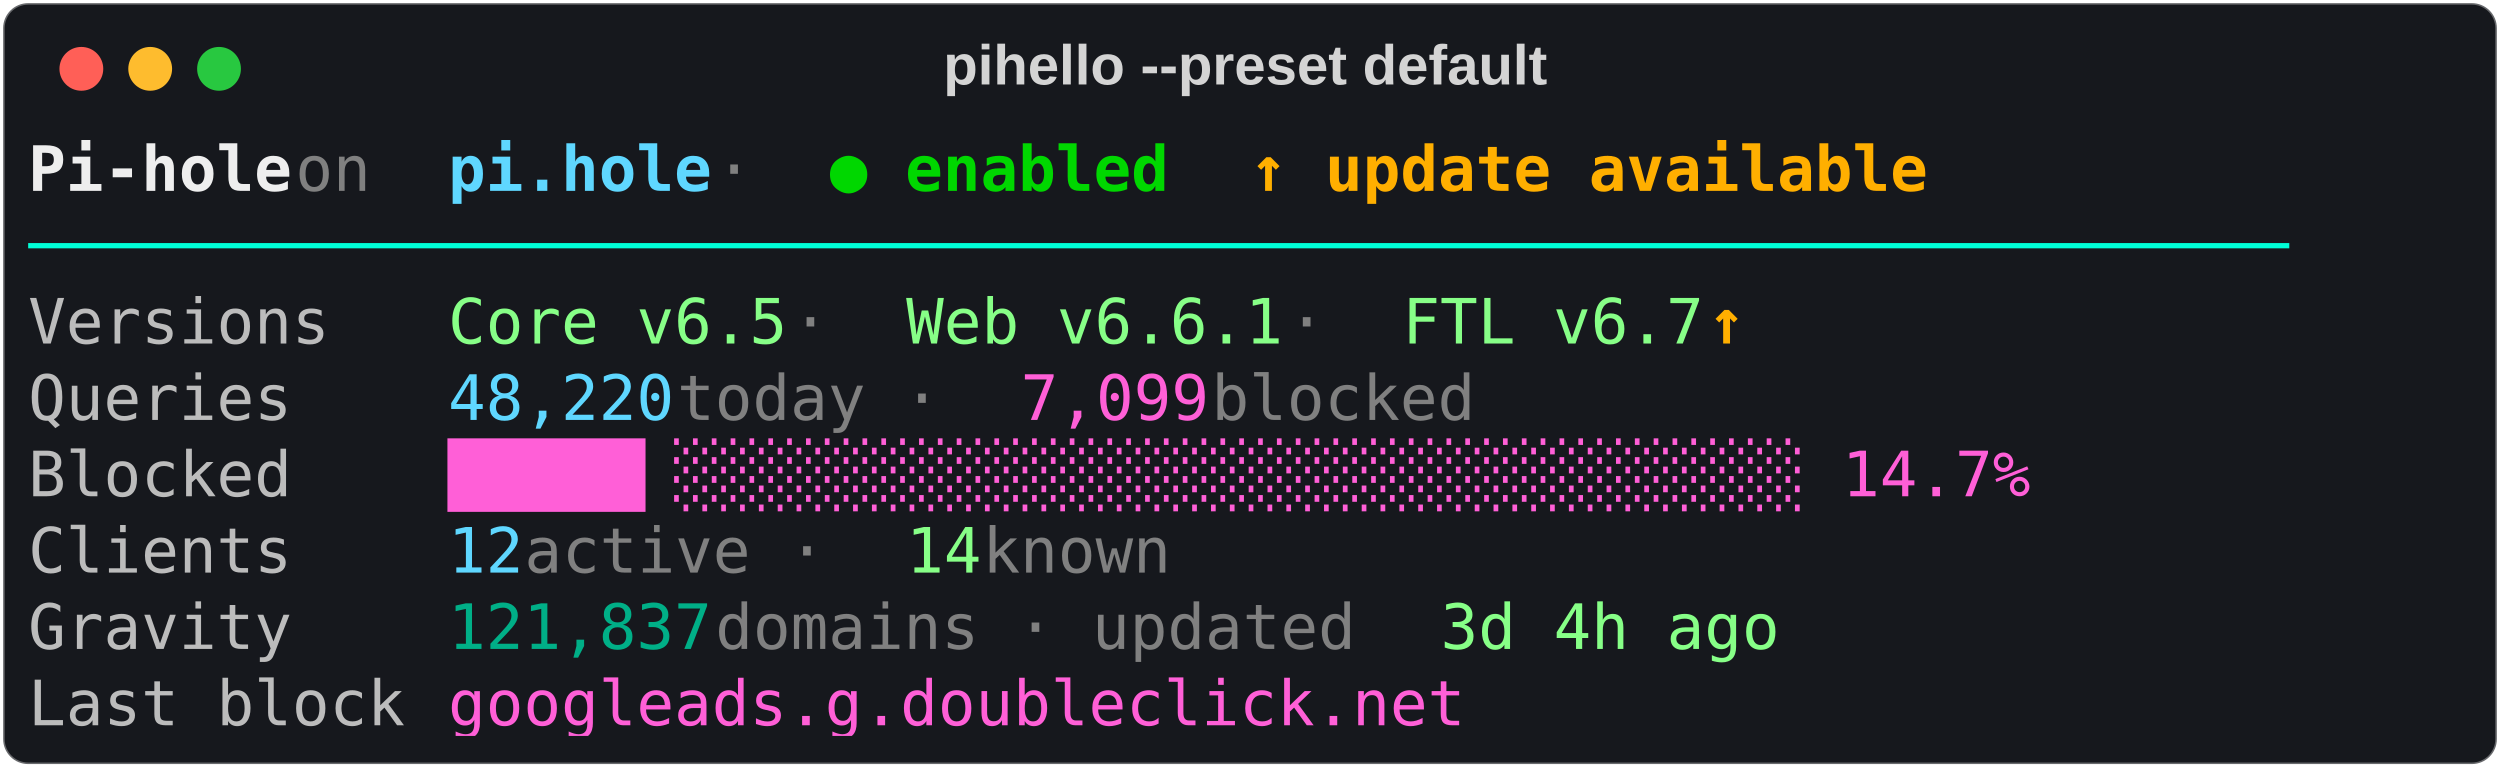
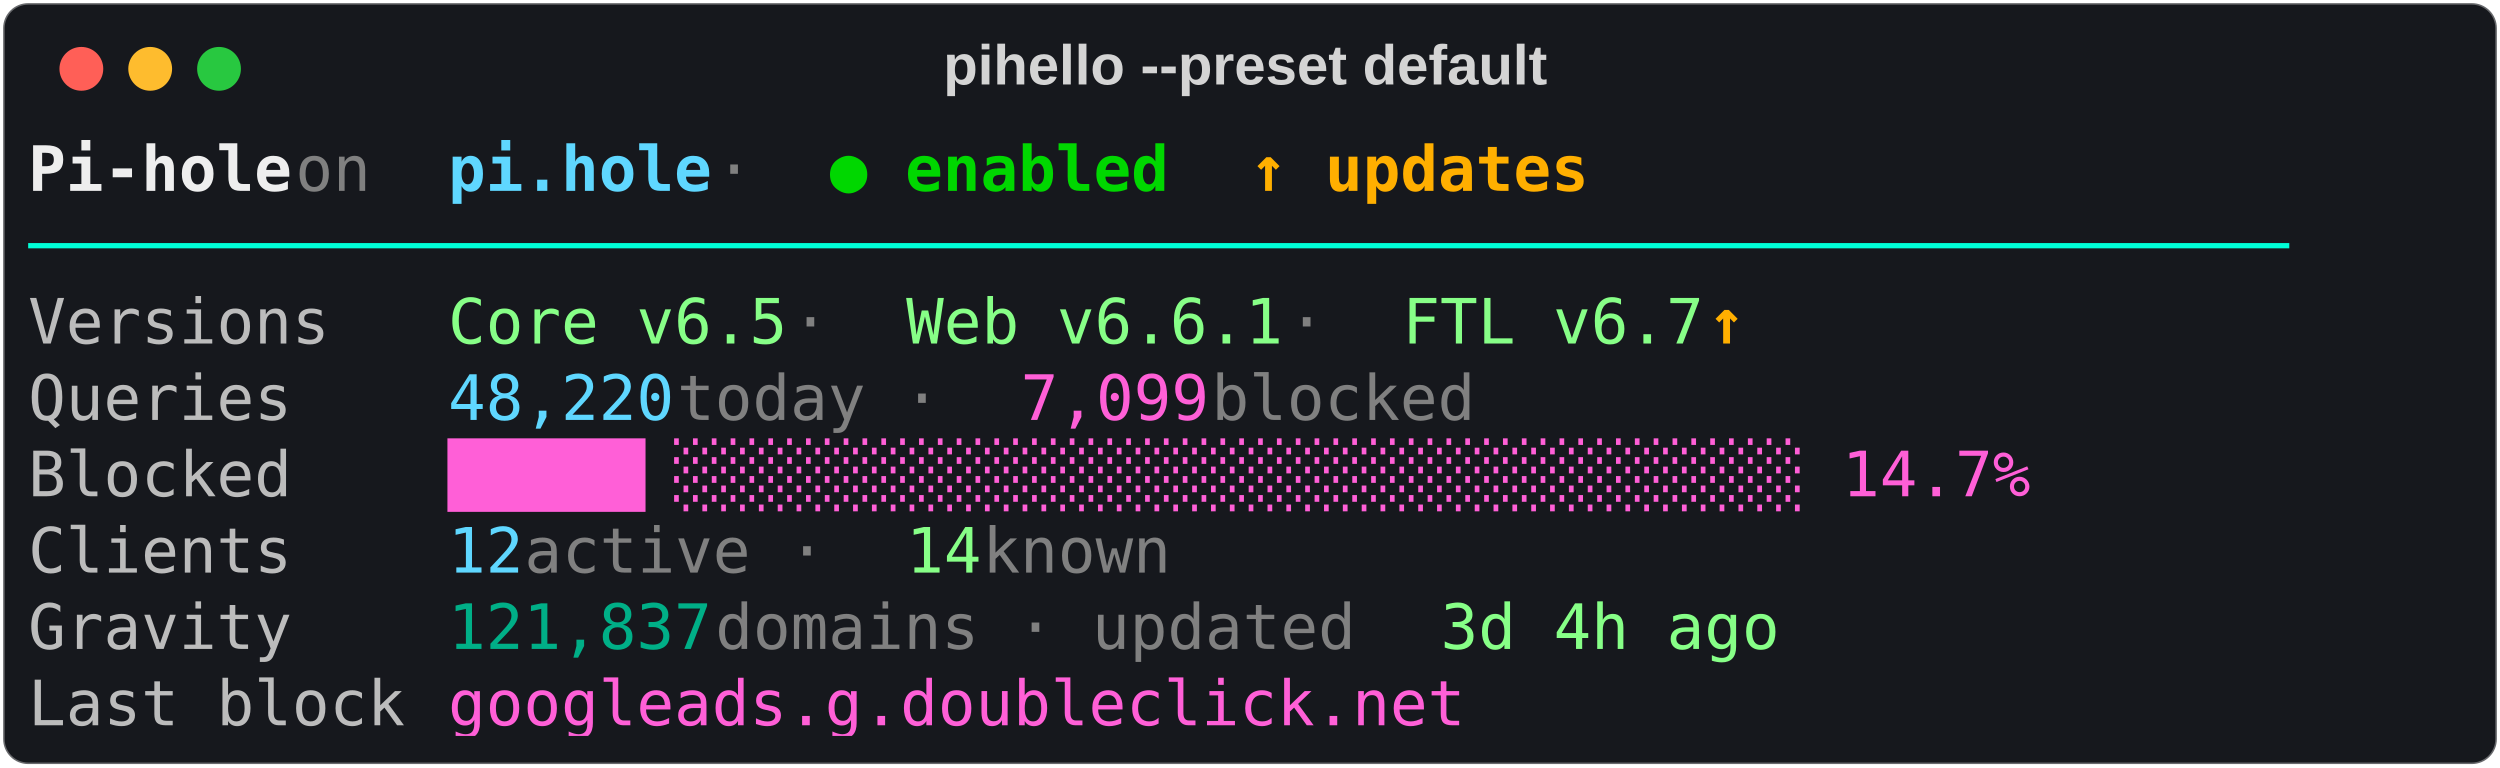
<svg xmlns="http://www.w3.org/2000/svg" class="rich-terminal" viewBox="0 0 799 245.2">
  <style>

    @font-face {
        font-family: "Fira Code";
        src: local("FiraCode-Regular"),
                url("https://cdnjs.cloudflare.com/ajax/libs/firacode/6.2.0/woff2/FiraCode-Regular.woff2") format("woff2"),
                url("https://cdnjs.cloudflare.com/ajax/libs/firacode/6.2.0/woff/FiraCode-Regular.woff") format("woff");
        font-style: normal;
        font-weight: 400;
    }
    @font-face {
        font-family: "Fira Code";
        src: local("FiraCode-Bold"),
                url("https://cdnjs.cloudflare.com/ajax/libs/firacode/6.2.0/woff2/FiraCode-Bold.woff2") format("woff2"),
                url("https://cdnjs.cloudflare.com/ajax/libs/firacode/6.2.0/woff/FiraCode-Bold.woff") format("woff");
        font-style: bold;
        font-weight: 700;
    }

-     .terminal-353867731-matrix {
+     .terminal-1654232197-matrix {
        font-family: Fira Code, monospace;
        font-size: 20px;
        line-height: 24.4px;
        font-variant-east-asian: full-width;
    }

-     .terminal-353867731-title {
+     .terminal-1654232197-title {
        font-size: 18px;
        font-weight: bold;
        font-family: arial;
    }

-     .terminal-353867731-r1 { fill: #eeeeee;font-weight: bold }
- .terminal-353867731-r2 { fill: #808080 }
- .terminal-353867731-r3 { fill: #5fd7ff;font-weight: bold }
- .terminal-353867731-r4 { fill: #00d700;font-weight: bold }
- .terminal-353867731-r5 { fill: #ffaf00;font-weight: bold }
- .terminal-353867731-r6 { fill: #d4d4d4 }
- .terminal-353867731-r7 { fill: #00ffd7 }
- .terminal-353867731-r8 { fill: #bcbcbc }
- .terminal-353867731-r9 { fill: #87ff87 }
- .terminal-353867731-r10 { fill: #5fd7ff }
- .terminal-353867731-r11 { fill: #ff5fd7 }
- .terminal-353867731-r12 { fill: #00af87 }
+     .terminal-1654232197-r1 { fill: #eeeeee;font-weight: bold }
+ .terminal-1654232197-r2 { fill: #808080 }
+ .terminal-1654232197-r3 { fill: #5fd7ff;font-weight: bold }
+ .terminal-1654232197-r4 { fill: #00d700;font-weight: bold }
+ .terminal-1654232197-r5 { fill: #ffaf00;font-weight: bold }
+ .terminal-1654232197-r6 { fill: #d4d4d4 }
+ .terminal-1654232197-r7 { fill: #00ffd7 }
+ .terminal-1654232197-r8 { fill: #bcbcbc }
+ .terminal-1654232197-r9 { fill: #87ff87 }
+ .terminal-1654232197-r10 { fill: #5fd7ff }
+ .terminal-1654232197-r11 { fill: #ff5fd7 }
+ .terminal-1654232197-r12 { fill: #00af87 }
    </style>
  <defs>
-     <clipPath id="terminal-353867731-clip-terminal">
+     <clipPath id="terminal-1654232197-clip-terminal">
      <rect x="0" y="0" width="779.8" height="194.2" />
    </clipPath>
-     <clipPath id="terminal-353867731-line-0">
+     <clipPath id="terminal-1654232197-line-0">
      <rect x="0" y="1.5" width="780.8" height="24.65" />
    </clipPath>
-     <clipPath id="terminal-353867731-line-1">
+     <clipPath id="terminal-1654232197-line-1">
      <rect x="0" y="25.9" width="780.8" height="24.65" />
    </clipPath>
-     <clipPath id="terminal-353867731-line-2">
+     <clipPath id="terminal-1654232197-line-2">
      <rect x="0" y="50.3" width="780.8" height="24.65" />
    </clipPath>
-     <clipPath id="terminal-353867731-line-3">
+     <clipPath id="terminal-1654232197-line-3">
      <rect x="0" y="74.7" width="780.8" height="24.65" />
    </clipPath>
-     <clipPath id="terminal-353867731-line-4">
+     <clipPath id="terminal-1654232197-line-4">
      <rect x="0" y="99.1" width="780.8" height="24.65" />
    </clipPath>
-     <clipPath id="terminal-353867731-line-5">
+     <clipPath id="terminal-1654232197-line-5">
      <rect x="0" y="123.5" width="780.8" height="24.65" />
    </clipPath>
-     <clipPath id="terminal-353867731-line-6">
+     <clipPath id="terminal-1654232197-line-6">
      <rect x="0" y="147.9" width="780.8" height="24.65" />
    </clipPath>
  </defs>
  <rect fill="#16181d" stroke="rgba(255,255,255,0.35)" stroke-width="1" x="1" y="1" width="797" height="243.2" rx="8" />
-   <text class="terminal-353867731-title" fill="#d4d4d4" text-anchor="middle" x="398" y="27">pihello --preset default</text>
+   <text class="terminal-1654232197-title" fill="#d4d4d4" text-anchor="middle" x="398" y="27">pihello --preset default</text>
  <g transform="translate(26,22)">
    <circle cx="0" cy="0" r="7" fill="#ff5f57" />
    <circle cx="22" cy="0" r="7" fill="#febc2e" />
    <circle cx="44" cy="0" r="7" fill="#28c840" />
  </g>
-   <g transform="translate(9, 41)" clip-path="url(#terminal-353867731-clip-terminal)">
-     <g class="terminal-353867731-matrix">
-       <text class="terminal-353867731-r1" x="0" y="20" textLength="85.4" clip-path="url(#terminal-353867731-line-0)">Pi-hole</text>
-       <text class="terminal-353867731-r2" x="85.4" y="20" textLength="48.8" clip-path="url(#terminal-353867731-line-0)"> on </text>
-       <text class="terminal-353867731-r3" x="134.2" y="20" textLength="85.4" clip-path="url(#terminal-353867731-line-0)">pi.hole</text>
-       <text class="terminal-353867731-r2" x="219.6" y="20" textLength="36.6" clip-path="url(#terminal-353867731-line-0)"> · </text>
-       <text class="terminal-353867731-r4" x="256.2" y="20" textLength="109.8" clip-path="url(#terminal-353867731-line-0)">● enabled</text>
-       <text class="terminal-353867731-r5" x="390.4" y="20" textLength="219.6" clip-path="url(#terminal-353867731-line-0)">↑ update available</text>
-       <text class="terminal-353867731-r6" x="780.8" y="20" textLength="12.2" clip-path="url(#terminal-353867731-line-0)">
+   <g transform="translate(9, 41)" clip-path="url(#terminal-1654232197-clip-terminal)">
+     <g class="terminal-1654232197-matrix">
+       <text class="terminal-1654232197-r1" x="0" y="20" textLength="85.4" clip-path="url(#terminal-1654232197-line-0)">Pi-hole</text>
+       <text class="terminal-1654232197-r2" x="85.4" y="20" textLength="48.8" clip-path="url(#terminal-1654232197-line-0)"> on </text>
+       <text class="terminal-1654232197-r3" x="134.2" y="20" textLength="85.4" clip-path="url(#terminal-1654232197-line-0)">pi.hole</text>
+       <text class="terminal-1654232197-r2" x="219.6" y="20" textLength="36.6" clip-path="url(#terminal-1654232197-line-0)"> · </text>
+       <text class="terminal-1654232197-r4" x="256.2" y="20" textLength="109.8" clip-path="url(#terminal-1654232197-line-0)">● enabled</text>
+       <text class="terminal-1654232197-r5" x="390.4" y="20" textLength="109.8" clip-path="url(#terminal-1654232197-line-0)">↑ updates</text>
+       <text class="terminal-1654232197-r6" x="780.8" y="20" textLength="12.2" clip-path="url(#terminal-1654232197-line-0)">
</text>
-       <text class="terminal-353867731-r7" x="0" y="44.4" textLength="732" clip-path="url(#terminal-353867731-line-1)">────────────────────────────────────────────────────────────</text>
-       <text class="terminal-353867731-r6" x="780.8" y="44.4" textLength="12.2" clip-path="url(#terminal-353867731-line-1)">
+       <text class="terminal-1654232197-r7" x="0" y="44.4" textLength="732" clip-path="url(#terminal-1654232197-line-1)">────────────────────────────────────────────────────────────</text>
+       <text class="terminal-1654232197-r6" x="780.8" y="44.4" textLength="12.2" clip-path="url(#terminal-1654232197-line-1)">
</text>
-       <text class="terminal-353867731-r8" x="0" y="68.8" textLength="134.2" clip-path="url(#terminal-353867731-line-2)">Versions   </text>
-       <text class="terminal-353867731-r9" x="134.2" y="68.8" textLength="109.8" clip-path="url(#terminal-353867731-line-2)">Core v6.5</text>
-       <text class="terminal-353867731-r2" x="244" y="68.8" textLength="36.6" clip-path="url(#terminal-353867731-line-2)"> · </text>
-       <text class="terminal-353867731-r9" x="280.6" y="68.8" textLength="122" clip-path="url(#terminal-353867731-line-2)">Web v6.6.1</text>
-       <text class="terminal-353867731-r2" x="402.6" y="68.8" textLength="36.6" clip-path="url(#terminal-353867731-line-2)"> · </text>
-       <text class="terminal-353867731-r9" x="439.2" y="68.8" textLength="97.6" clip-path="url(#terminal-353867731-line-2)">FTL v6.7</text>
-       <text class="terminal-353867731-r5" x="536.8" y="68.8" textLength="12.2" clip-path="url(#terminal-353867731-line-2)">↑</text>
-       <text class="terminal-353867731-r6" x="780.8" y="68.8" textLength="12.2" clip-path="url(#terminal-353867731-line-2)">
+       <text class="terminal-1654232197-r8" x="0" y="68.8" textLength="134.2" clip-path="url(#terminal-1654232197-line-2)">Versions   </text>
+       <text class="terminal-1654232197-r9" x="134.2" y="68.8" textLength="109.8" clip-path="url(#terminal-1654232197-line-2)">Core v6.5</text>
+       <text class="terminal-1654232197-r2" x="244" y="68.8" textLength="36.6" clip-path="url(#terminal-1654232197-line-2)"> · </text>
+       <text class="terminal-1654232197-r9" x="280.6" y="68.8" textLength="122" clip-path="url(#terminal-1654232197-line-2)">Web v6.6.1</text>
+       <text class="terminal-1654232197-r2" x="402.6" y="68.8" textLength="36.6" clip-path="url(#terminal-1654232197-line-2)"> · </text>
+       <text class="terminal-1654232197-r9" x="439.2" y="68.8" textLength="97.6" clip-path="url(#terminal-1654232197-line-2)">FTL v6.7</text>
+       <text class="terminal-1654232197-r5" x="536.8" y="68.8" textLength="12.2" clip-path="url(#terminal-1654232197-line-2)">↑</text>
+       <text class="terminal-1654232197-r6" x="780.8" y="68.8" textLength="12.2" clip-path="url(#terminal-1654232197-line-2)">
</text>
-       <text class="terminal-353867731-r8" x="0" y="93.2" textLength="134.2" clip-path="url(#terminal-353867731-line-3)">Queries    </text>
-       <text class="terminal-353867731-r10" x="134.2" y="93.2" textLength="73.2" clip-path="url(#terminal-353867731-line-3)">48,220</text>
-       <text class="terminal-353867731-r2" x="207.4" y="93.2" textLength="109.8" clip-path="url(#terminal-353867731-line-3)"> today · </text>
-       <text class="terminal-353867731-r11" x="317.2" y="93.2" textLength="61" clip-path="url(#terminal-353867731-line-3)">7,099</text>
-       <text class="terminal-353867731-r2" x="378.2" y="93.2" textLength="97.6" clip-path="url(#terminal-353867731-line-3)"> blocked</text>
-       <text class="terminal-353867731-r6" x="780.8" y="93.2" textLength="12.2" clip-path="url(#terminal-353867731-line-3)">
+       <text class="terminal-1654232197-r8" x="0" y="93.2" textLength="134.2" clip-path="url(#terminal-1654232197-line-3)">Queries    </text>
+       <text class="terminal-1654232197-r10" x="134.2" y="93.2" textLength="73.2" clip-path="url(#terminal-1654232197-line-3)">48,220</text>
+       <text class="terminal-1654232197-r2" x="207.4" y="93.2" textLength="109.8" clip-path="url(#terminal-1654232197-line-3)"> today · </text>
+       <text class="terminal-1654232197-r11" x="317.2" y="93.2" textLength="61" clip-path="url(#terminal-1654232197-line-3)">7,099</text>
+       <text class="terminal-1654232197-r2" x="378.2" y="93.2" textLength="97.6" clip-path="url(#terminal-1654232197-line-3)"> blocked</text>
+       <text class="terminal-1654232197-r6" x="780.8" y="93.2" textLength="12.2" clip-path="url(#terminal-1654232197-line-3)">
</text>
-       <text class="terminal-353867731-r8" x="0" y="117.6" textLength="134.2" clip-path="url(#terminal-353867731-line-4)">Blocked    </text>
-       <text class="terminal-353867731-r11" x="134.2" y="117.6" textLength="512.4" clip-path="url(#terminal-353867731-line-4)">█████▎░░░░░░░░░░░░░░░░░░░░░░░░░░░░░░ 14.7%</text>
-       <text class="terminal-353867731-r6" x="780.8" y="117.6" textLength="12.2" clip-path="url(#terminal-353867731-line-4)">
+       <text class="terminal-1654232197-r8" x="0" y="117.6" textLength="134.2" clip-path="url(#terminal-1654232197-line-4)">Blocked    </text>
+       <text class="terminal-1654232197-r11" x="134.2" y="117.6" textLength="512.4" clip-path="url(#terminal-1654232197-line-4)">█████▎░░░░░░░░░░░░░░░░░░░░░░░░░░░░░░ 14.7%</text>
+       <text class="terminal-1654232197-r6" x="780.8" y="117.6" textLength="12.2" clip-path="url(#terminal-1654232197-line-4)">
</text>
-       <text class="terminal-353867731-r8" x="0" y="142" textLength="134.2" clip-path="url(#terminal-353867731-line-5)">Clients    </text>
-       <text class="terminal-353867731-r10" x="134.2" y="142" textLength="24.4" clip-path="url(#terminal-353867731-line-5)">12</text>
-       <text class="terminal-353867731-r2" x="158.6" y="142" textLength="122" clip-path="url(#terminal-353867731-line-5)"> active · </text>
-       <text class="terminal-353867731-r9" x="280.6" y="142" textLength="24.4" clip-path="url(#terminal-353867731-line-5)">14</text>
-       <text class="terminal-353867731-r2" x="305" y="142" textLength="73.2" clip-path="url(#terminal-353867731-line-5)"> known</text>
-       <text class="terminal-353867731-r6" x="780.8" y="142" textLength="12.2" clip-path="url(#terminal-353867731-line-5)">
+       <text class="terminal-1654232197-r8" x="0" y="142" textLength="134.2" clip-path="url(#terminal-1654232197-line-5)">Clients    </text>
+       <text class="terminal-1654232197-r10" x="134.2" y="142" textLength="24.4" clip-path="url(#terminal-1654232197-line-5)">12</text>
+       <text class="terminal-1654232197-r2" x="158.6" y="142" textLength="122" clip-path="url(#terminal-1654232197-line-5)"> active · </text>
+       <text class="terminal-1654232197-r9" x="280.6" y="142" textLength="24.4" clip-path="url(#terminal-1654232197-line-5)">14</text>
+       <text class="terminal-1654232197-r2" x="305" y="142" textLength="73.2" clip-path="url(#terminal-1654232197-line-5)"> known</text>
+       <text class="terminal-1654232197-r6" x="780.8" y="142" textLength="12.2" clip-path="url(#terminal-1654232197-line-5)">
</text>
-       <text class="terminal-353867731-r8" x="0" y="166.4" textLength="134.2" clip-path="url(#terminal-353867731-line-6)">Gravity    </text>
-       <text class="terminal-353867731-r12" x="134.2" y="166.4" textLength="85.4" clip-path="url(#terminal-353867731-line-6)">121,837</text>
-       <text class="terminal-353867731-r2" x="219.6" y="166.4" textLength="231.8" clip-path="url(#terminal-353867731-line-6)"> domains · updated </text>
-       <text class="terminal-353867731-r9" x="451.4" y="166.4" textLength="109.8" clip-path="url(#terminal-353867731-line-6)">3d 4h ago</text>
-       <text class="terminal-353867731-r6" x="780.8" y="166.4" textLength="12.2" clip-path="url(#terminal-353867731-line-6)">
+       <text class="terminal-1654232197-r8" x="0" y="166.4" textLength="134.2" clip-path="url(#terminal-1654232197-line-6)">Gravity    </text>
+       <text class="terminal-1654232197-r12" x="134.2" y="166.4" textLength="85.4" clip-path="url(#terminal-1654232197-line-6)">121,837</text>
+       <text class="terminal-1654232197-r2" x="219.6" y="166.4" textLength="231.8" clip-path="url(#terminal-1654232197-line-6)"> domains · updated </text>
+       <text class="terminal-1654232197-r9" x="451.4" y="166.4" textLength="109.8" clip-path="url(#terminal-1654232197-line-6)">3d 4h ago</text>
+       <text class="terminal-1654232197-r6" x="780.8" y="166.4" textLength="12.2" clip-path="url(#terminal-1654232197-line-6)">
</text>
-       <text class="terminal-353867731-r8" x="0" y="190.8" textLength="134.2" clip-path="url(#terminal-353867731-line-7)">Last block </text>
-       <text class="terminal-353867731-r11" x="134.2" y="190.8" textLength="329.4" clip-path="url(#terminal-353867731-line-7)">googleads.g.doubleclick.net</text>
-       <text class="terminal-353867731-r6" x="780.8" y="190.8" textLength="12.2" clip-path="url(#terminal-353867731-line-7)">
+       <text class="terminal-1654232197-r8" x="0" y="190.8" textLength="134.2" clip-path="url(#terminal-1654232197-line-7)">Last block </text>
+       <text class="terminal-1654232197-r11" x="134.2" y="190.8" textLength="329.4" clip-path="url(#terminal-1654232197-line-7)">googleads.g.doubleclick.net</text>
+       <text class="terminal-1654232197-r6" x="780.8" y="190.8" textLength="12.2" clip-path="url(#terminal-1654232197-line-7)">
</text>
    </g>
  </g>
</svg>
